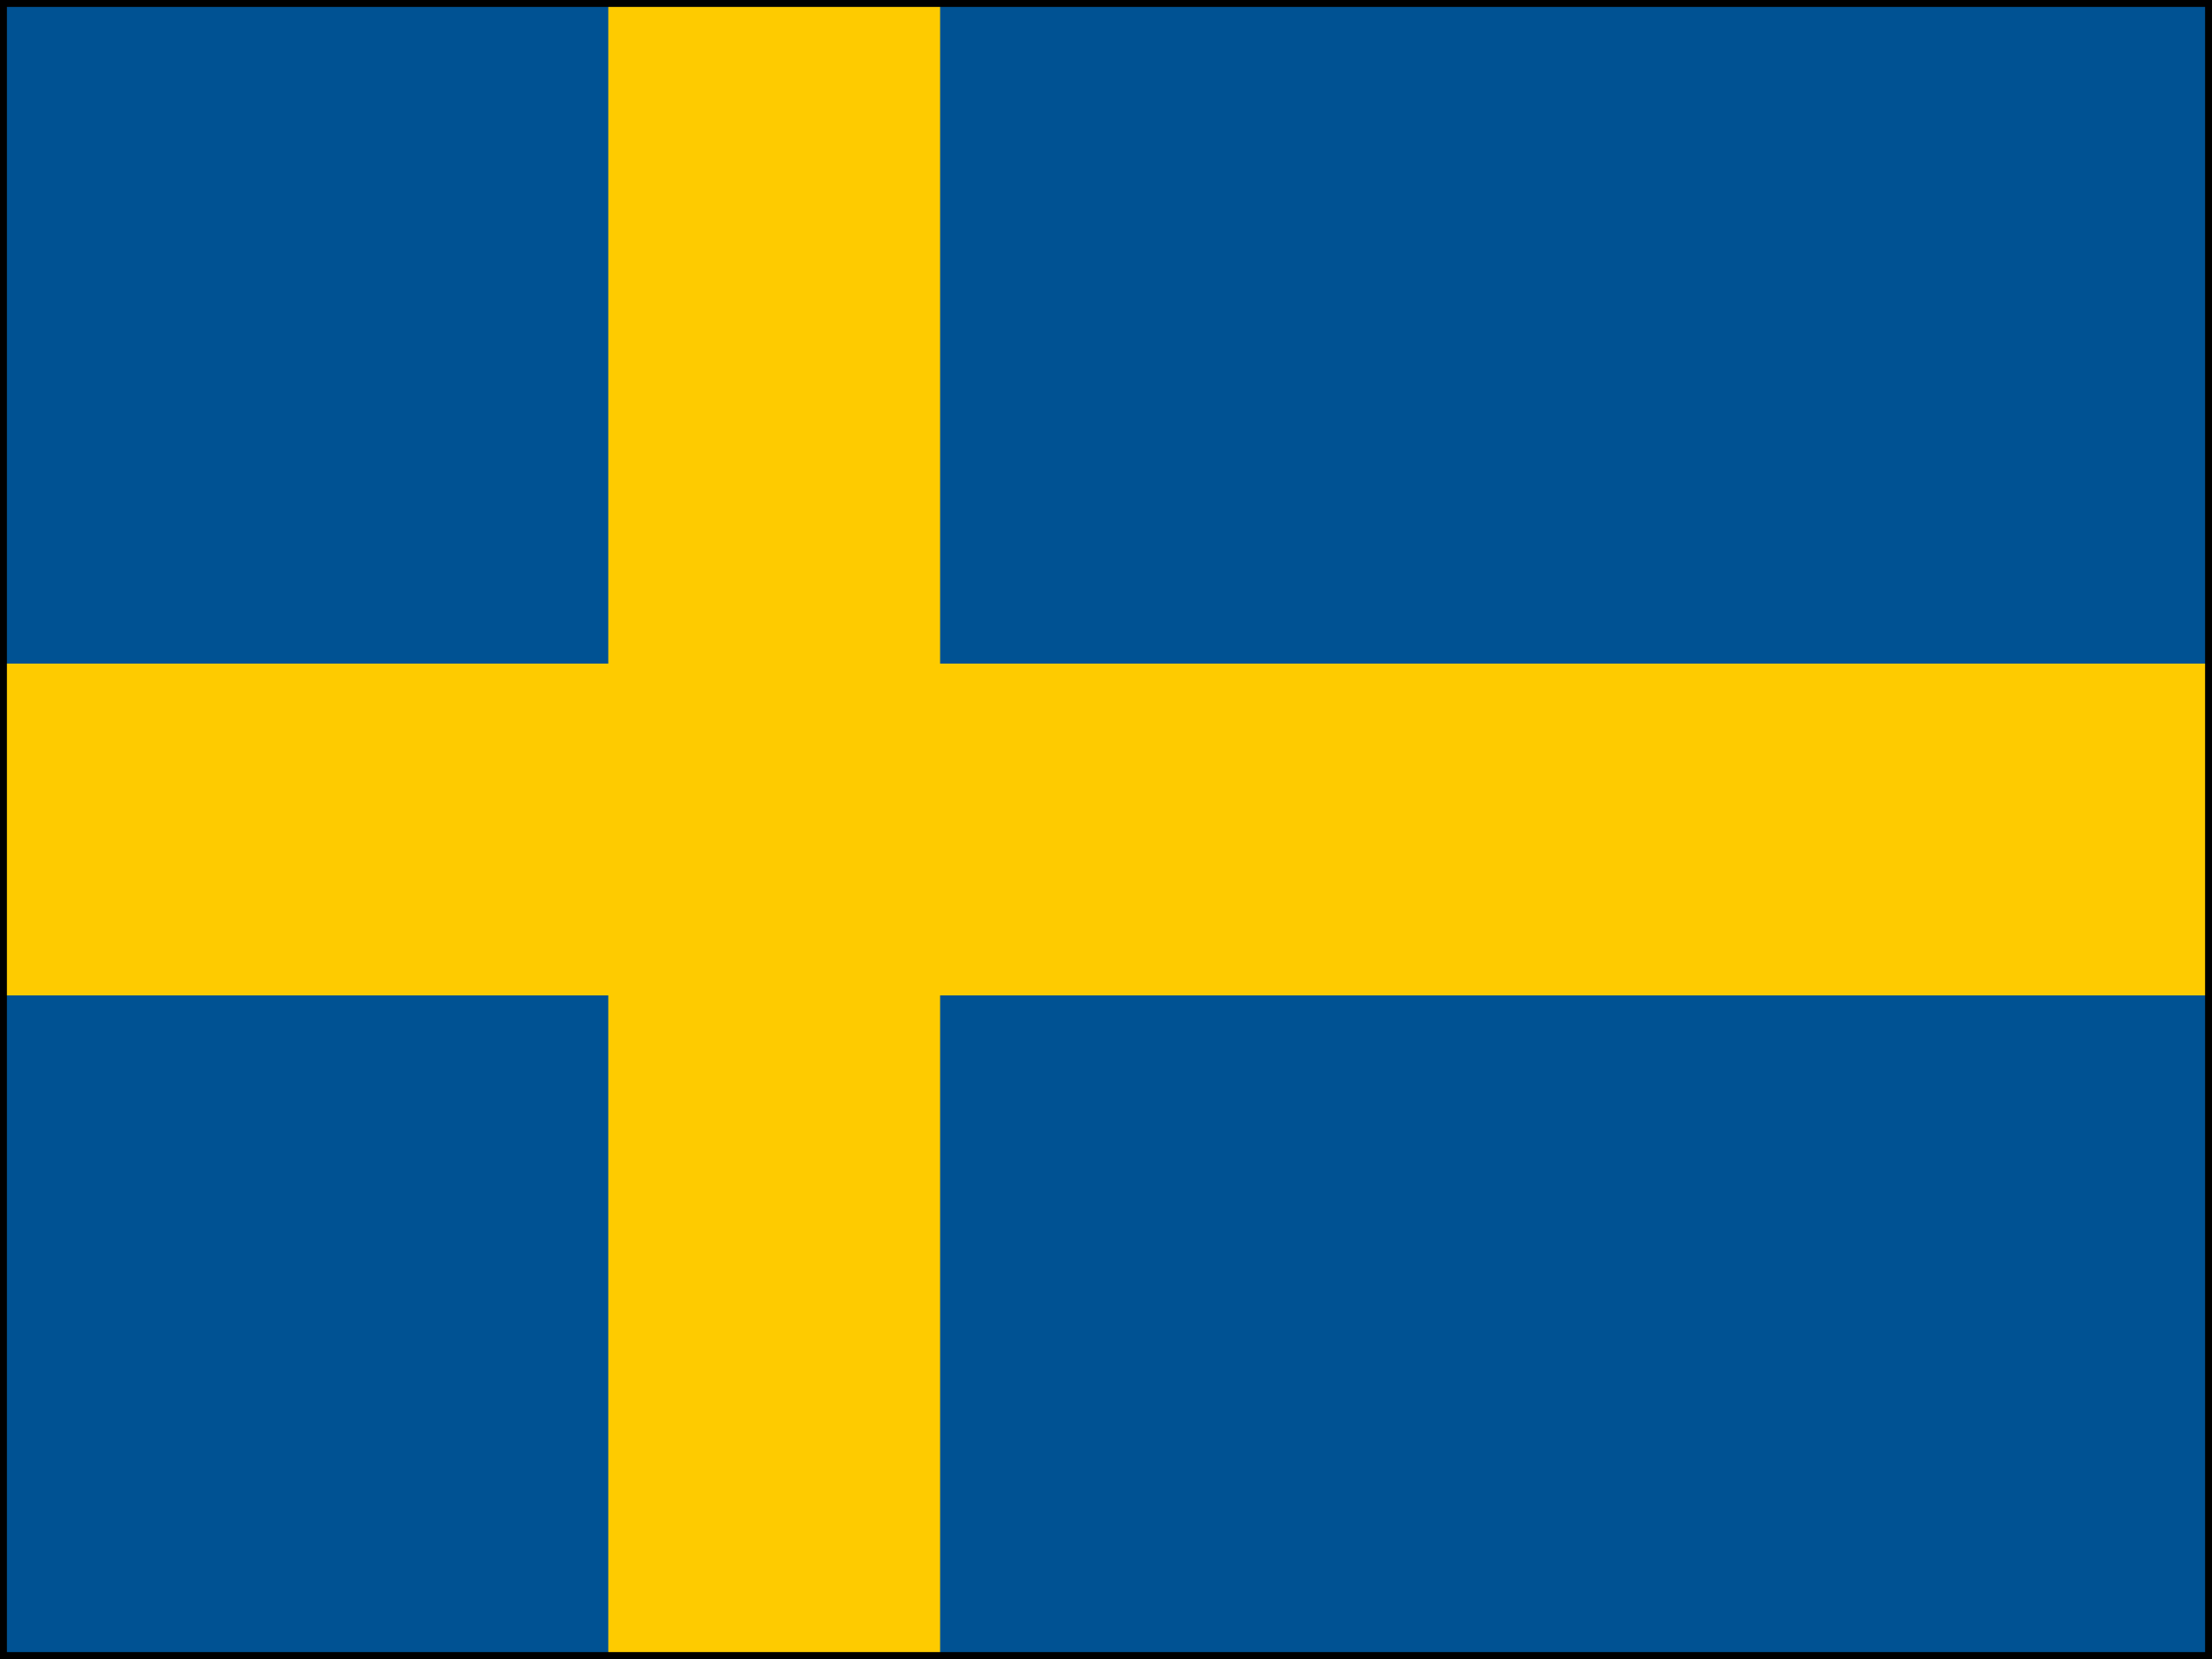
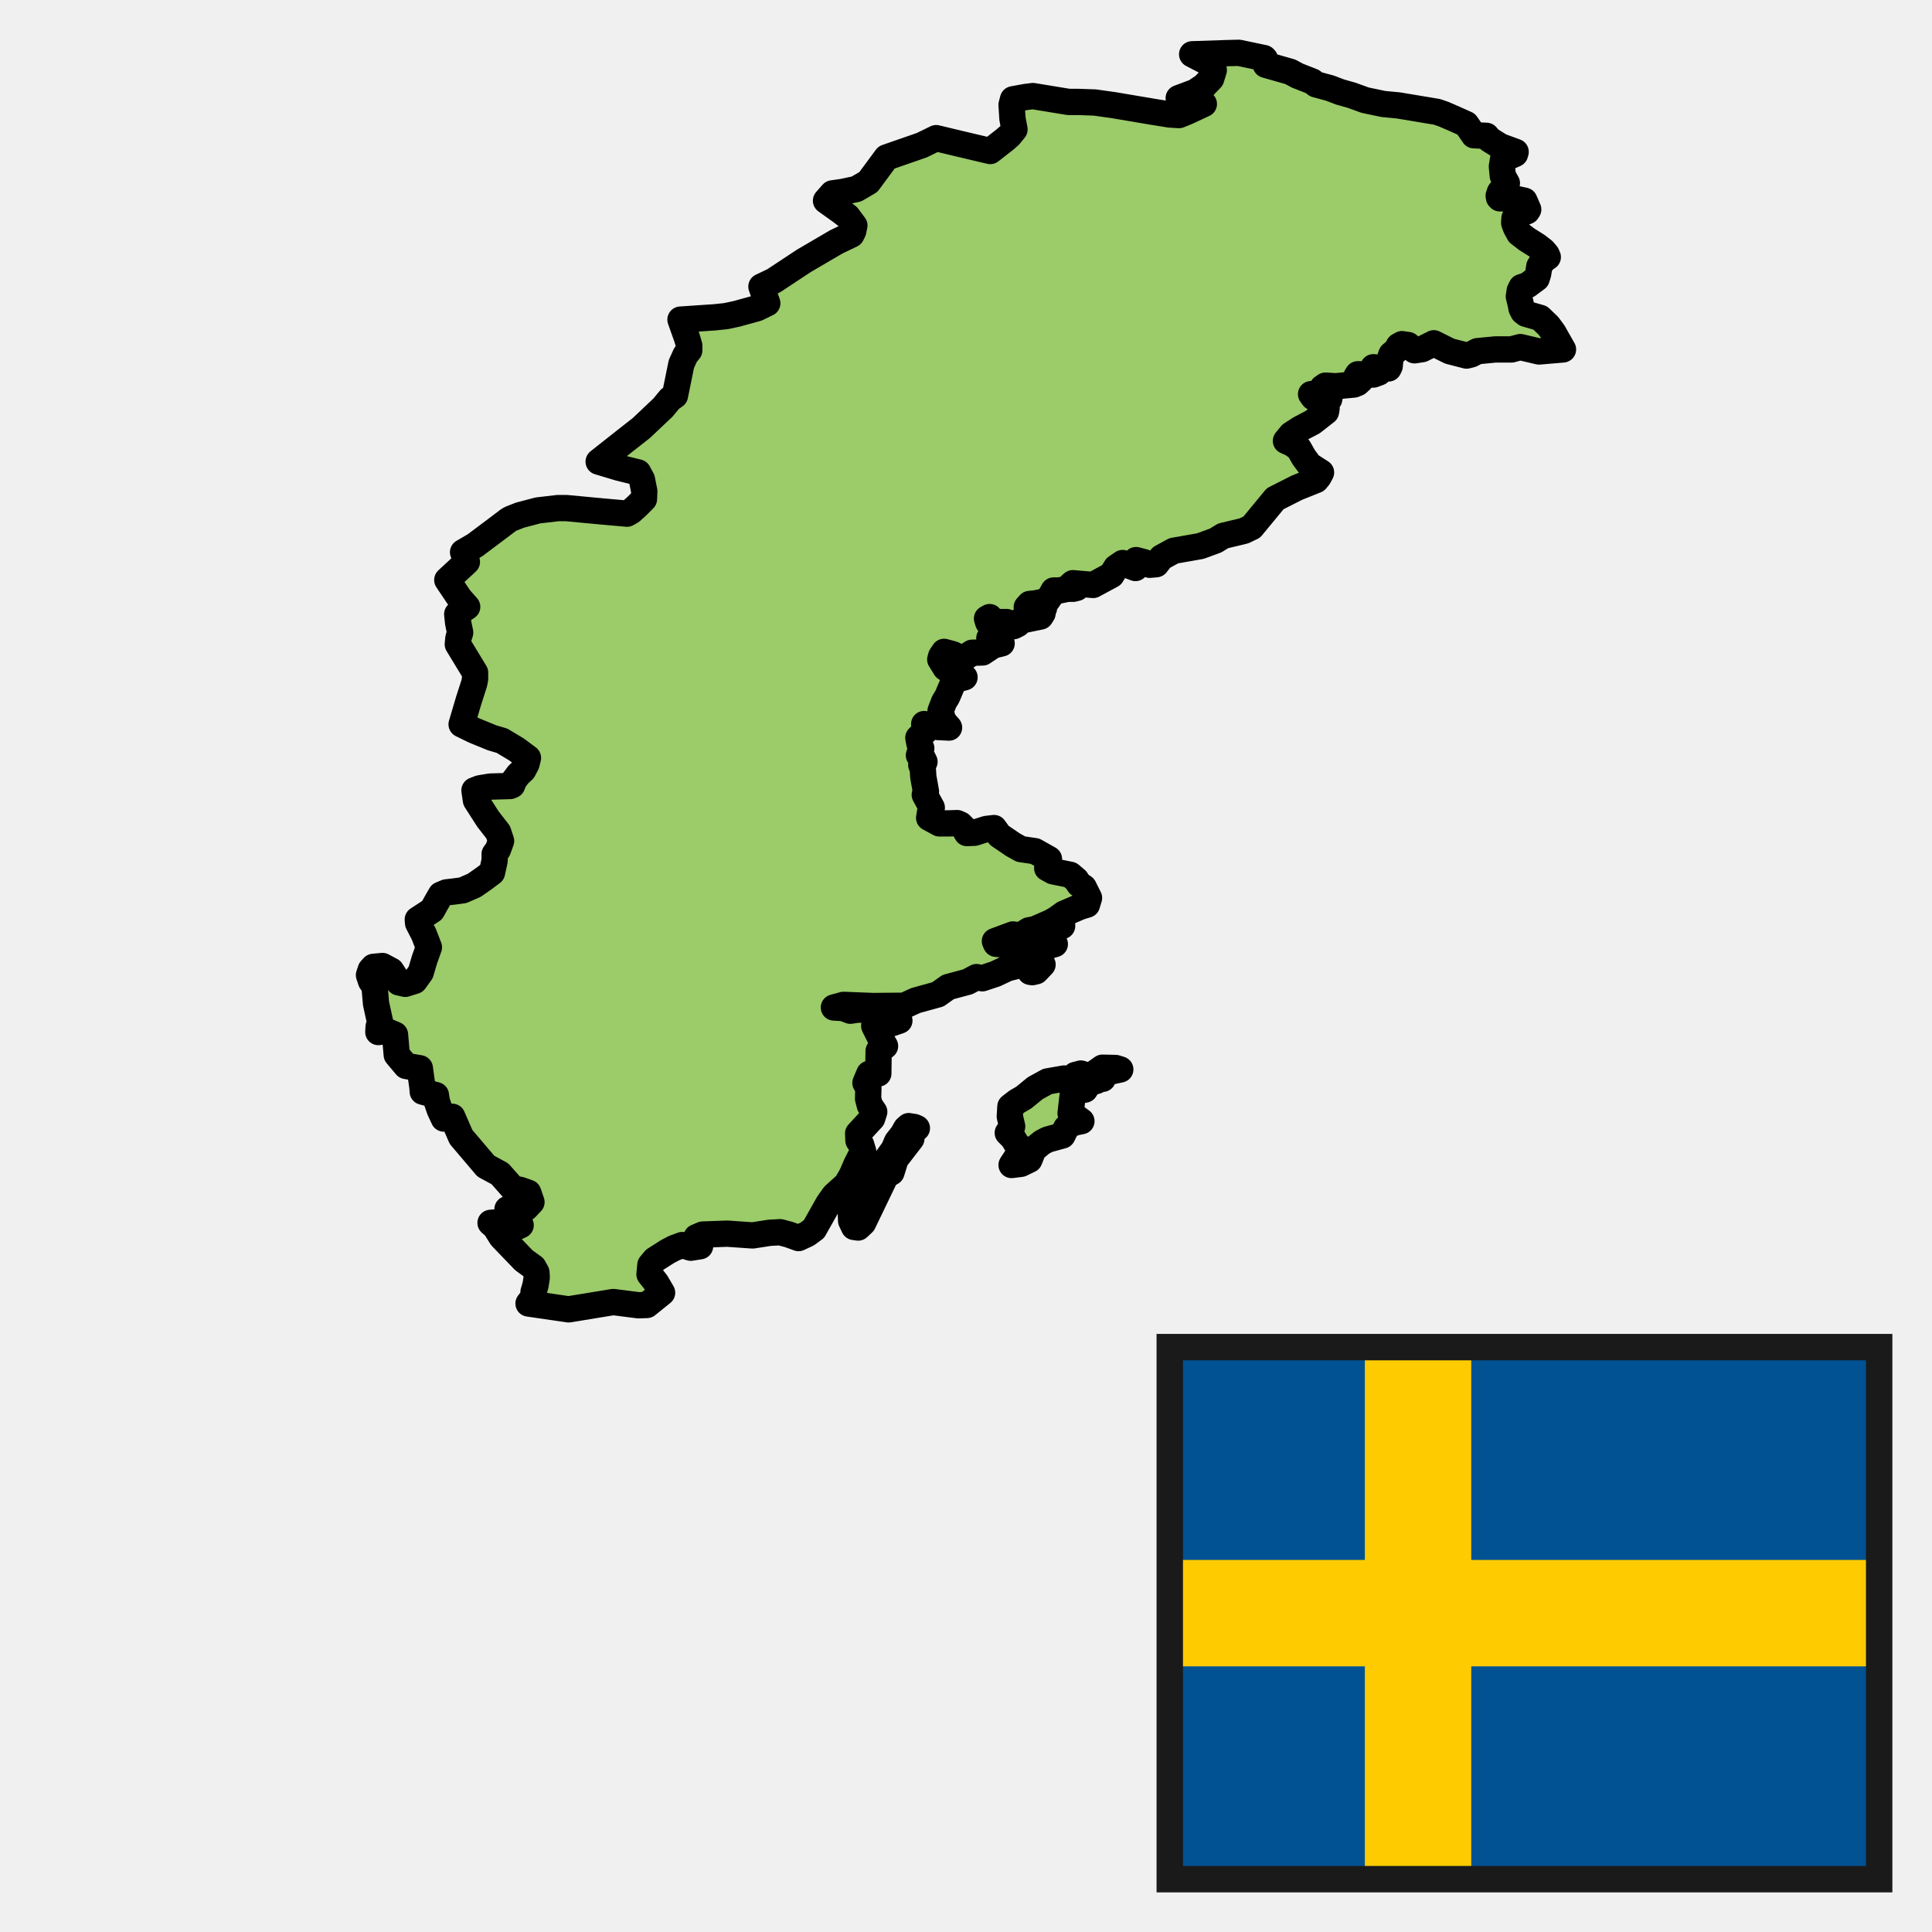
- <svg xmlns="http://www.w3.org/2000/svg" id="flag-icons-se" viewBox="0 0 640 480" data-copyright="© 2026 Sensory App House">
-   <path fill="#005293" d="M0 0h640v480H0z" />
-   <path fill="#fecb00" d="M176 0v192H0v96h176v192h96V288h368v-96H272V0z" />
-   <rect x="1" y="1" width="638" height="478" fill="none" stroke="#000000" stroke-width="2" />
+ <svg xmlns="http://www.w3.org/2000/svg" viewBox="0 0 512 512">
+   <g transform="translate(57.75 -17.75) scale(0.7744)">
+     <path d="M 59.3 355.1 L 61.9 359.1 L 64.1 359.6 L 67.3 358.6 L 69.4 355.7 L 70.7 351.3 L 72.2 347.1 L 70.5 342.7 L 68.5 338.8 L 68.4 337.6 L 73.3 334.4 L 74.8 331.7 L 76.3 329.1 L 78.2 328.3 L 80.8 328.0 L 83.8 327.6 L 87.7 325.9 L 91.0 323.6 L 93.8 321.5 L 94.7 317.4 L 94.7 315.2 L 95.8 313.7 L 96.9 310.7 L 95.9 307.7 L 92.4 303.2 L 88.3 296.8 L 87.8 293.4 L 89.6 292.7 L 93.2 292.1 L 100.0 291.9 L 100.7 291.6 L 101.3 290.0 L 102.8 288.0 L 104.5 286.4 L 105.6 284.3 L 106.1 282.3 L 102.2 279.4 L 97.2 276.4 L 93.8 275.4 L 87.7 272.9 L 83.4 270.8 L 85.8 262.7 L 87.7 256.8 L 88.0 255.3 L 88.0 253.1 L 82.1 243.4 L 82.3 241.3 L 82.9 239.4 L 82.2 236.0 L 81.9 233.1 L 82.9 232.2 L 85.3 230.6 L 83.0 228.0 L 82.8 227.8 L 78.5 221.4 L 85.2 215.2 L 83.9 211.9 L 88.0 209.5 L 95.2 204.1 L 99.3 201.0 L 100.1 200.5 L 103.4 199.2 L 109.5 197.6 L 116.3 196.8 L 119.3 196.8 L 131.0 197.9 L 140.0 198.7 L 141.4 197.9 L 143.3 196.2 L 145.8 193.7 L 145.9 191.0 L 145.1 187.0 L 143.8 184.6 L 137.3 183.0 L 130.3 180.9 L 138.9 174.1 L 144.9 169.4 L 152.3 162.4 L 154.7 159.5 L 156.4 158.3 L 158.6 147.5 L 160.0 144.4 L 161.3 142.8 L 161.3 141.2 L 160.5 138.5 L 158.3 132.3 L 170.1 131.5 L 173.9 131.1 L 177.6 130.3 L 184.5 128.4 L 188.0 126.7 L 186.0 121.0 L 190.2 119.0 L 200.5 112.2 L 211.6 105.7 L 216.8 103.2 L 217.4 102.0 L 217.8 100.1 L 215.5 97.0 L 213.0 95.1 L 208.1 91.6 L 210.3 89.1 L 213.8 88.6 L 218.5 87.6 L 222.1 85.5 L 222.6 85.2 L 228.8 76.8 L 240.9 72.6 L 245.8 70.2 L 253.3 72.0 L 264.3 74.6 L 269.3 70.7 L 270.9 69.3 L 272.6 67.2 L 271.9 63.5 L 271.6 58.8 L 272.1 56.9 L 276.5 56.1 L 278.9 55.8 L 291.1 57.8 L 294.3 57.8 L 300.1 58.0 L 306.5 58.9 L 320.1 61.2 L 325.7 62.1 L 328.9 62.3 L 331.6 61.2 L 337.4 58.5 L 328.8 56.5 L 334.4 54.4 L 337.4 52.4 L 339.9 49.8 L 340.8 46.9 L 340.4 45.3 L 338.6 44.2 L 333.4 41.5 L 345.3 41.1 L 349.4 41.0 L 358.0 42.8 L 358.3 43.1 L 358.3 44.1 L 358.6 45.1 L 367.0 47.5 L 369.4 48.8 L 374.5 50.8 L 375.8 51.8 L 380.6 53.1 L 384.0 54.4 L 387.9 55.5 L 392.6 57.2 L 398.8 58.5 L 404.0 59.0 L 417.2 61.2 L 419.5 62.0 L 423.2 63.6 L 427.2 65.4 L 429.8 69.2 L 434.1 69.4 L 435.2 70.7 L 438.9 73.0 L 444.1 74.9 L 443.9 75.6 L 439.8 77.4 L 439.4 79.9 L 439.7 83.1 L 441.1 85.6 L 440.9 86.4 L 439.8 87.3 L 438.7 88.7 L 438.3 89.9 L 438.4 90.5 L 438.7 90.8 L 441.0 90.8 L 444.8 91.1 L 447.1 91.6 L 448.4 94.6 L 448.0 95.2 L 444.7 96.5 L 443.7 97.6 L 443.6 99.2 L 444.2 100.8 L 445.3 102.8 L 447.9 104.8 L 451.4 107.0 L 453.6 108.7 L 454.7 110.0 L 455.1 110.9 L 453.5 112.0 L 452.2 114.1 L 451.8 116.6 L 451.3 118.2 L 448.2 120.5 L 446.1 121.2 L 445.5 122.4 L 445.2 124.4 L 445.8 126.8 L 446.1 128.4 L 446.7 129.6 L 447.6 130.3 L 452.5 131.7 L 455.3 134.4 L 457.0 136.7 L 460.3 142.5 L 452.1 143.2 L 445.7 141.7 L 442.7 142.5 L 437.2 142.5 L 431.0 143.1 L 428.9 144.2 L 427.3 144.6 L 421.5 143.1 L 416.1 140.4 L 412.1 142.4 L 409.5 142.8 L 407.3 141.0 L 405.2 140.7 L 404.1 141.3 L 403.2 142.9 L 401.6 144.2 L 401.3 145.0 L 401.0 148.2 L 400.6 149.0 L 395.4 148.6 L 395.6 149.4 L 396.7 149.9 L 397.3 150.4 L 395.4 151.1 L 390.1 151.0 L 389.6 151.8 L 391.1 153.0 L 390.0 154.0 L 388.8 154.5 L 382.6 155.1 L 379.0 154.9 L 378.0 155.6 L 377.6 156.5 L 378.3 157.3 L 379.9 157.8 L 380.5 158.4 L 380.3 159.5 L 379.0 159.7 L 375.3 157.7 L 374.1 157.8 L 374.9 158.9 L 377.1 160.1 L 378.3 161.3 L 379.4 162.7 L 379.2 163.8 L 374.6 167.4 L 370.4 169.6 L 367.3 171.6 L 365.5 173.8 L 367.7 174.8 L 369.9 176.4 L 371.6 179.4 L 373.6 182.1 L 377.5 184.6 L 376.7 186.1 L 375.8 187.2 L 369.3 189.8 L 361.8 193.6 L 353.8 203.3 L 351.1 204.6 L 344.0 206.3 L 341.4 207.9 L 336.2 209.8 L 327.1 211.4 L 322.9 213.7 L 321.1 216.0 L 318.9 216.2 L 316.9 215.3 L 314.2 214.6 L 313.8 216.1 L 314.0 217.3 L 309.6 215.6 L 307.4 217.1 L 305.8 219.7 L 299.5 223.1 L 292.6 222.5 L 291.9 223.1 L 293.7 223.6 L 293.9 224.1 L 292.7 224.4 L 290.8 224.4 L 287.9 225.0 L 286.0 225.0 L 285.1 226.6 L 283.7 228.6 L 279.8 229.4 L 277.8 229.6 L 276.8 230.7 L 282.7 231.0 L 282.3 231.9 L 282.2 232.8 L 281.5 233.9 L 274.7 235.3 L 273.7 236.5 L 272.3 237.2 L 269.3 237.2 L 269.4 236.5 L 269.9 235.8 L 265.4 235.8 L 264.1 234.1 L 263.2 234.6 L 263.6 235.9 L 264.9 237.3 L 266.1 239.4 L 265.1 240.7 L 264.0 241.3 L 264.8 241.9 L 267.1 242.3 L 268.2 243.1 L 265.3 243.8 L 261.7 246.2 L 258.1 246.3 L 255.8 247.8 L 253.5 247.8 L 251.5 246.8 L 248.5 246.0 L 247.5 247.5 L 247.2 248.6 L 249.0 251.5 L 252.3 253.7 L 255.5 254.7 L 253.2 255.3 L 251.5 256.8 L 249.6 261.3 L 248.5 263.1 L 247.3 266.2 L 248.0 268.9 L 248.7 270.2 L 250.2 271.9 L 246.1 271.7 L 241.7 270.7 L 242.4 272.8 L 239.7 275.4 L 240.1 277.5 L 240.7 279.0 L 239.9 281.4 L 241.1 282.2 L 241.8 283.6 L 240.7 284.7 L 241.2 285.6 L 241.4 288.8 L 242.3 293.8 L 241.9 294.9 L 244.3 299.3 L 243.7 300.9 L 243.4 302.8 L 246.9 304.7 L 249.9 304.7 L 253.0 304.6 L 254.1 305.1 L 255.4 306.4 L 256.3 308.0 L 258.9 307.9 L 263.0 306.6 L 265.6 306.3 L 267.4 308.8 L 272.1 312.0 L 274.8 313.5 L 279.6 314.2 L 284.4 316.9 L 283.8 320.0 L 285.8 321.1 L 291.7 322.3 L 293.7 324.0 L 294.7 325.5 L 296.3 326.6 L 298.1 330.2 L 297.4 332.5 L 295.1 333.2 L 289.5 335.6 L 287.0 337.4 L 285.1 338.5 L 279.6 340.9 L 277.5 341.3 L 275.6 342.5 L 273.8 343.0 L 272.1 342.7 L 265.9 345.0 L 266.3 345.9 L 271.1 346.3 L 273.6 345.8 L 275.5 344.7 L 277.5 344.5 L 279.4 344.7 L 281.4 343.8 L 283.0 343.4 L 284.6 343.9 L 286.4 346.0 L 282.6 347.1 L 280.0 347.1 L 278.7 350.6 L 277.1 352.1 L 276.0 352.8 L 270.1 354.3 L 266.1 356.2 L 261.6 357.7 L 259.6 357.3 L 256.6 358.9 L 249.9 360.7 L 246.4 363.2 L 238.8 365.3 L 234.9 367.1 L 224.2 367.2 L 214.1 366.8 L 210.8 367.7 L 214.1 367.9 L 216.4 368.8 L 219.2 368.4 L 225.6 368.8 L 228.9 369.3 L 233.2 372.2 L 230.0 373.3 L 224.6 374.0 L 226.7 378.2 L 228.3 380.9 L 226.1 382.6 L 226.0 390.3 L 222.9 390.4 L 221.6 393.5 L 222.6 395.2 L 222.5 398.9 L 223.1 401.2 L 224.6 403.4 L 223.9 405.6 L 219.1 410.8 L 219.2 413.2 L 220.1 414.6 L 220.8 416.9 L 218.5 421.4 L 216.9 425.1 L 215.1 428.2 L 210.9 432.0 L 208.9 434.8 L 204.0 443.5 L 201.7 445.2 L 198.7 446.6 L 195.4 445.4 L 192.4 444.6 L 188.8 444.8 L 183.0 445.7 L 174.3 445.1 L 165.9 445.4 L 163.8 446.3 L 165.0 449.4 L 161.8 449.9 L 158.9 449.0 L 156.2 450.0 L 153.9 451.2 L 149.5 454.0 L 148.0 455.8 L 147.7 459.0 L 150.0 461.9 L 152.0 465.3 L 146.8 469.5 L 143.9 469.6 L 135.3 468.5 L 120.0 471.0 L 106.3 469.0 L 108.0 466.8 L 108.0 465.1 L 108.7 462.7 L 109.1 460.1 L 109.0 458.4 L 108.0 456.6 L 104.7 454.2 L 97.0 446.2 L 94.9 442.8 L 93.3 441.4 L 94.4 441.3 L 100.7 443.1 L 102.1 442.9 L 103.6 442.2 L 101.8 439.6 L 100.2 438.4 L 99.1 436.7 L 102.8 436.2 L 105.4 436.3 L 107.3 434.3 L 106.2 431.1 L 103.4 430.1 L 101.0 429.7 L 96.5 424.6 L 91.7 422.0 L 83.2 412.0 L 80.2 405.1 L 77.3 405.7 L 75.9 402.7 L 74.9 399.8 L 74.6 397.7 L 70.1 396.5 L 70.0 395.1 L 69.1 388.5 L 64.4 387.7 L 61.2 383.9 L 60.6 377.0 L 57.5 375.7 L 54.9 376.1 L 55.0 374.3 L 55.5 372.7 L 54.1 366.3 L 53.6 360.4 L 52.4 358.7 L 51.7 356.6 L 52.3 354.8 L 53.2 353.8 L 56.3 353.5 L 59.3 355.1 Z M 300.7 392.8 L 298.1 393.6 L 296.7 395.8 L 294.5 396.2 L 292.6 396.9 L 291.8 403.9 L 295.5 406.6 L 293.5 407.0 L 291.6 407.7 L 290.3 408.9 L 289.0 411.5 L 283.9 412.9 L 282.0 413.9 L 279.1 416.3 L 277.7 419.8 L 274.8 421.2 L 271.6 421.6 L 273.5 418.7 L 276.0 416.4 L 273.6 414.9 L 272.1 412.4 L 270.3 410.6 L 271.8 408.4 L 271.0 405.0 L 271.2 401.6 L 273.4 399.9 L 275.8 398.5 L 279.7 395.3 L 283.9 393.0 L 289.6 392.0 L 292.2 392.9 L 293.4 390.8 L 295.3 390.3 L 297.0 390.8 L 300.7 392.8 Z M 220.8 441.4 L 219.1 443.0 L 217.7 442.8 L 216.7 440.7 L 216.5 435.3 L 217.0 432.6 L 223.9 422.9 L 227.0 422.2 L 231.3 416.2 L 232.4 413.6 L 234.3 411.2 L 235.5 409.1 L 236.4 408.3 L 238.3 408.6 L 239.2 409.0 L 237.2 410.3 L 237.4 411.9 L 237.3 412.6 L 231.9 419.6 L 230.5 424.1 L 228.6 425.2 L 220.8 441.4 Z M 303.3 390.1 L 302.8 392.1 L 301.1 391.9 L 299.6 390.5 L 302.7 388.3 L 307.2 388.4 L 308.8 388.9 L 303.3 390.1 Z M 285.7 341.5 L 284.9 342.5 L 284.1 341.2 L 284.4 341.0 L 284.9 339.7 L 286.5 339.1 L 288.9 339.4 L 288.9 339.8 L 286.6 340.8 L 285.7 341.5 Z M 280.0 355.3 L 278.7 355.6 L 278.0 355.5 L 278.8 354.1 L 279.5 353.5 L 281.6 352.9 L 282.2 353.0 L 280.0 355.3 Z" fill="#9ccb6a" stroke="#000000" stroke-width="9" stroke-linejoin="round" fill-rule="evenodd" />
+   </g>
+   <rect x="310" y="357" width="188" height="141" fill="#ffffff" />
+   <g transform="translate(310 357) scale(0.29375)">
+     <path fill="#005293" d="M0 0h640v480H0z" />
+     <path fill="#fecb00" d="M176 0v192H0v96h176v192h96V288h368v-96H272V0z" />
+     <rect x="1" y="1" width="638" height="478" fill="none" stroke="#000000" stroke-width="2" />
+   </g>
+   <rect x="310" y="357" width="188" height="141" fill="none" stroke="#1a1a1a" stroke-width="7" />
</svg>
